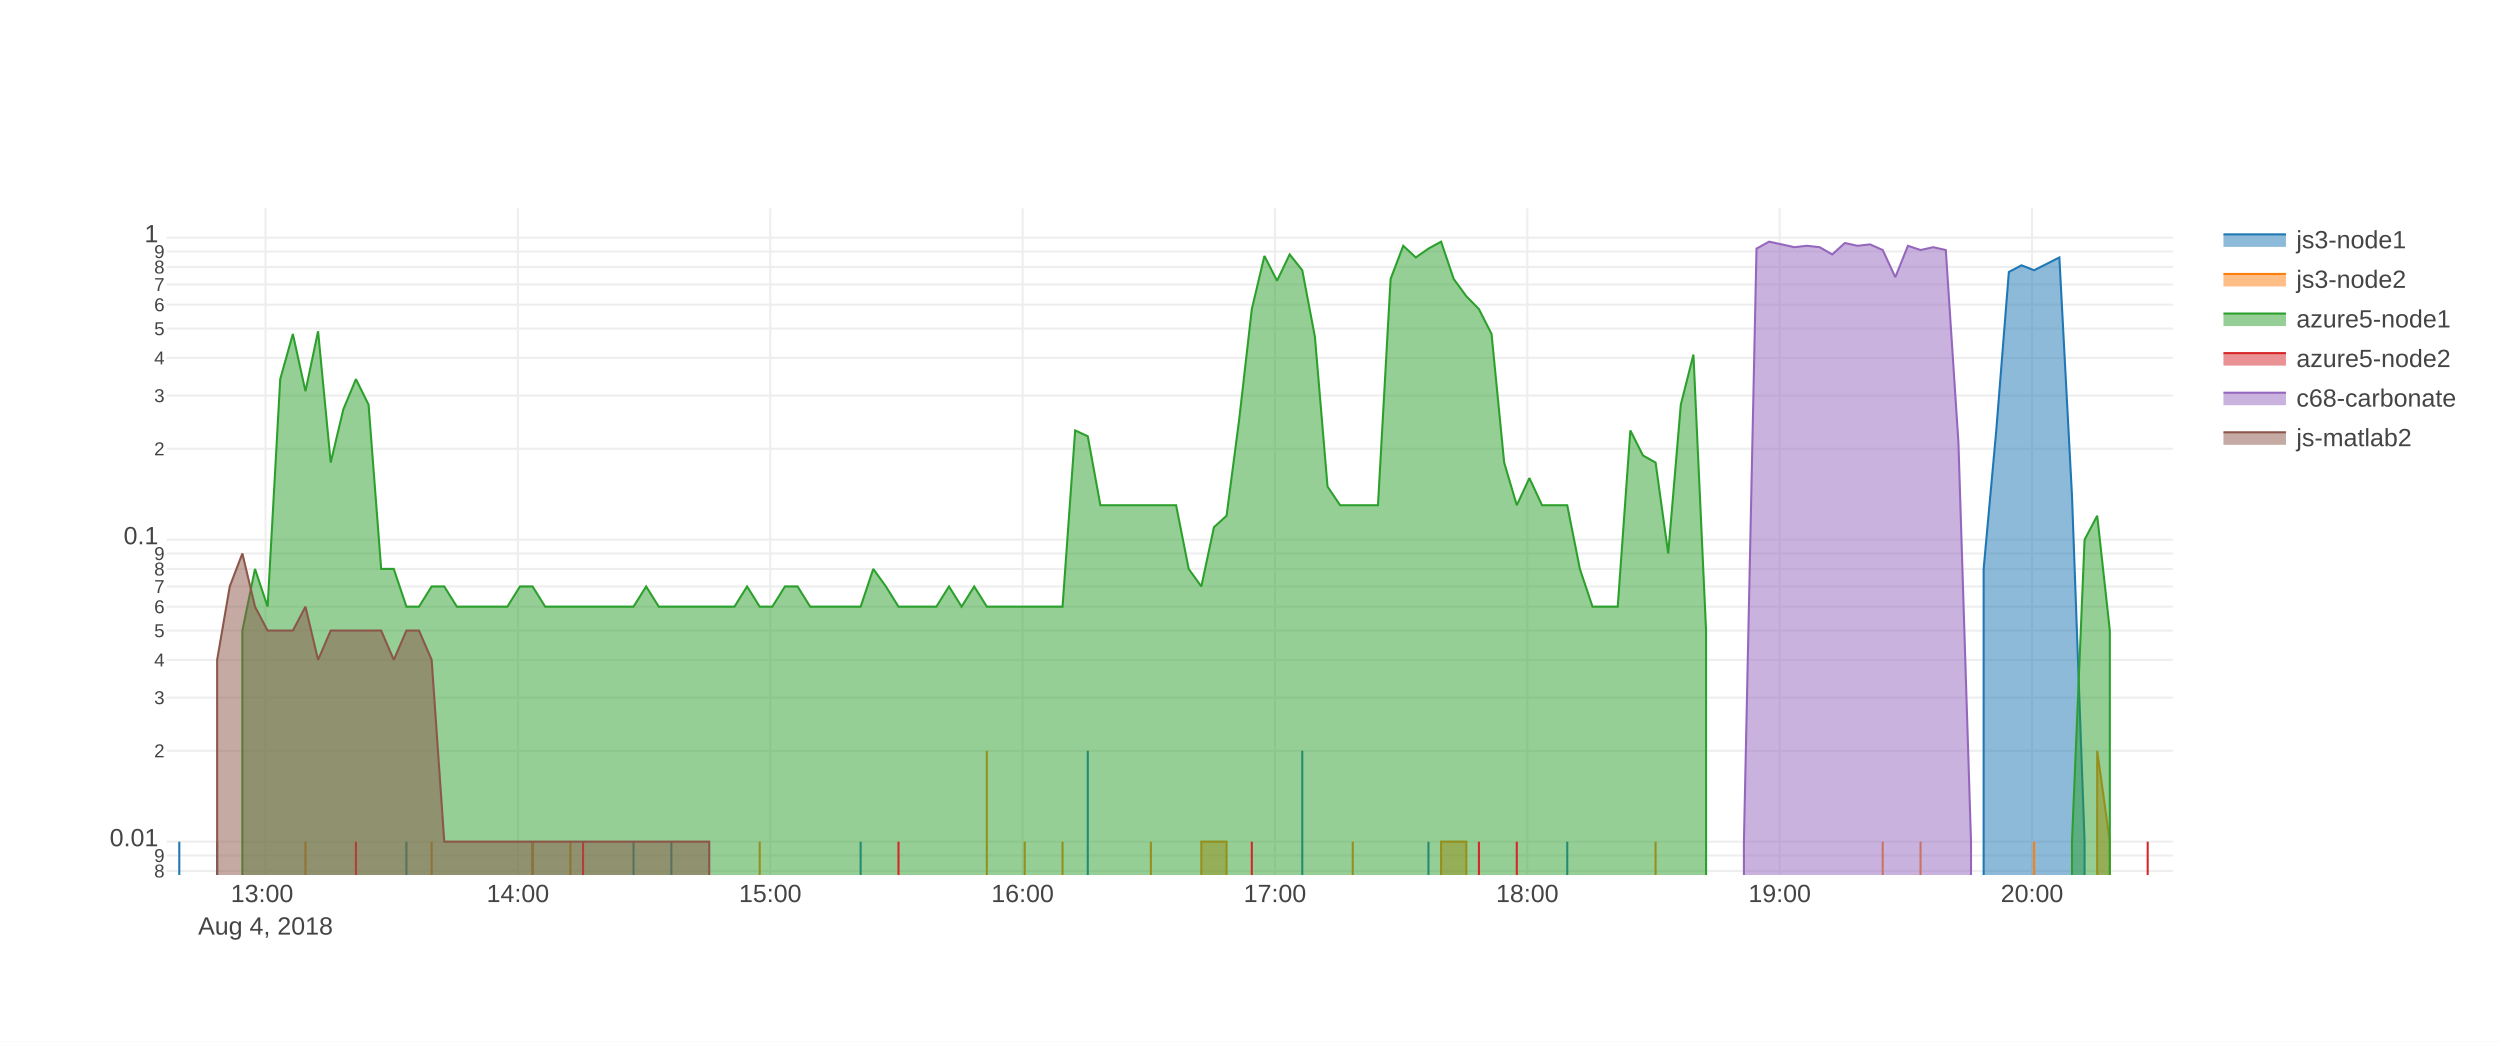
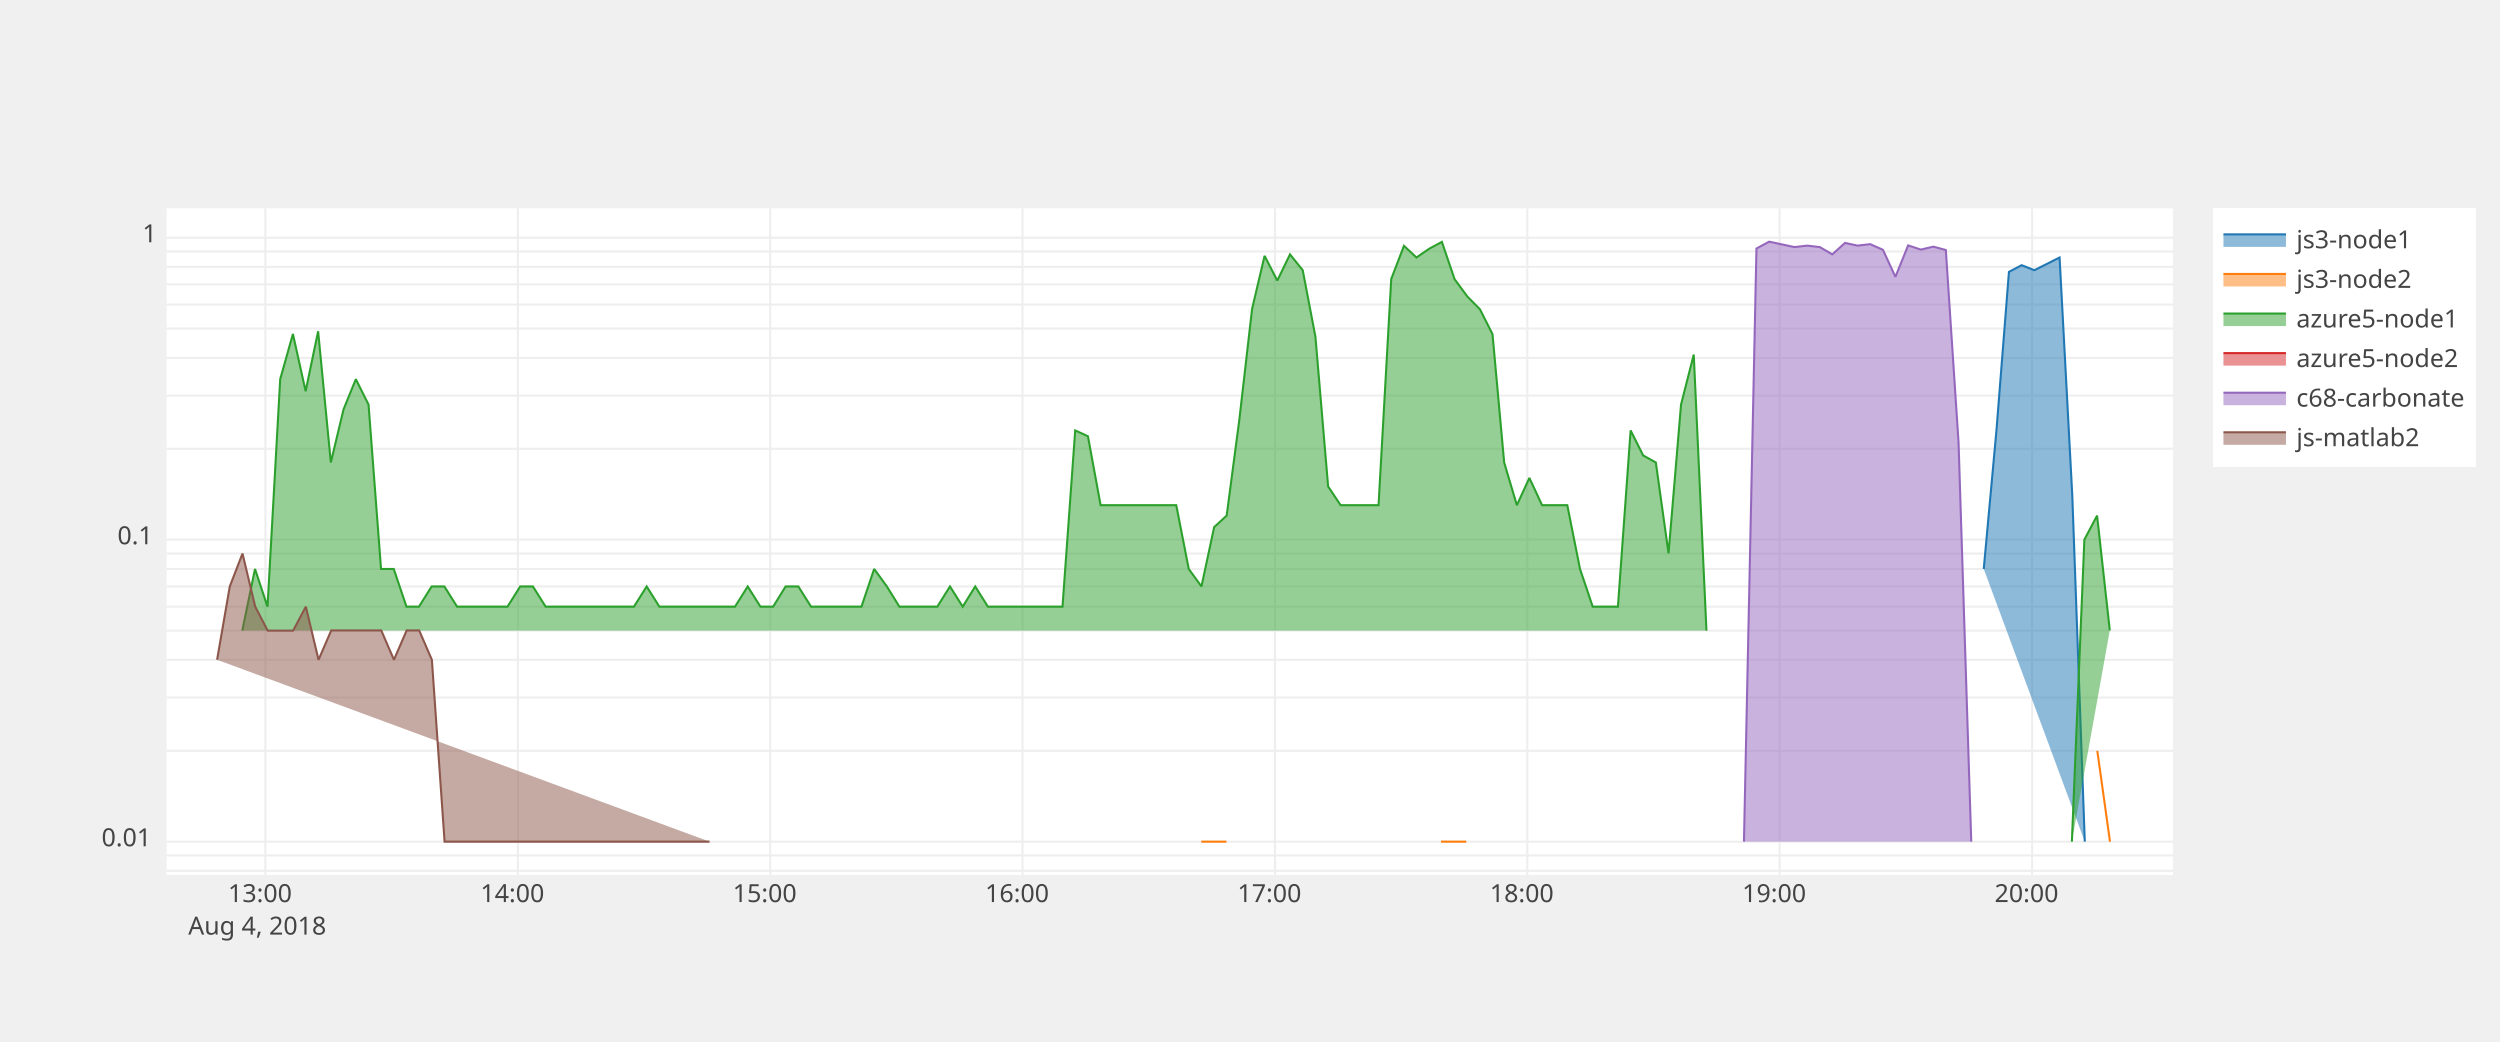
- <svg xmlns="http://www.w3.org/2000/svg" class="main-svg" width="1200" height="500" style="" viewBox="0 0 1200 500">
-   <rect x="0" y="0" width="1200" height="500" style="fill: rgb(255, 255, 255); fill-opacity: 1;" />
-   <defs id="defs-c0c019">
-     <g class="clips">
-       <clipPath id="clipc0c019xyplot" class="plotclip">
-         <rect width="963" height="320" />
-       </clipPath>
-       <clipPath class="axesclip" id="clipc0c019x">
-         <rect x="80" y="0" width="963" height="500" />
-       </clipPath>
-       <clipPath class="axesclip" id="clipc0c019y">
-         <rect x="0" y="100" width="1200" height="320" />
-       </clipPath>
-       <clipPath class="axesclip" id="clipc0c019xy">
-         <rect x="80" y="100" width="963" height="320" />
-       </clipPath>
-     </g>
-     <g class="gradients" />
-   </defs>
-   <g class="bglayer">
-     <rect class="bg" x="80" y="100" width="963" height="320" style="fill: rgb(255, 255, 255); fill-opacity: 1; stroke-width: 0;" />
+ <svg xmlns="http://www.w3.org/2000/svg" xmlns:xlink="http://www.w3.org/1999/xlink" version="1.1" id="Layer_1" x="0px" y="0px" viewBox="0 0 1200 500" style="enable-background:new 0 0 1200 500;" xml:space="preserve">
+   <style type="text/css">
+ 	.st0{fill:#FFFFFF;}
+ 	.st1{stroke:#EEEEEE;}
+ 	.st2{fill:#1F77B4;fill-opacity:0.5;}
+ 	.st3{fill:none;stroke:#1F77B4;stroke-miterlimit:2;}
+ 	.st4{fill:#FF7F0E;fill-opacity:0.5;}
+ 	.st5{fill:none;stroke:#FF7F0E;stroke-miterlimit:2;}
+ 	.st6{fill:#2CA02C;fill-opacity:0.5;}
+ 	.st7{fill:none;stroke:#2CA02C;stroke-miterlimit:2;}
+ 	.st8{fill:#D62728;fill-opacity:0.5;}
+ 	.st9{fill:none;stroke:#D62728;stroke-miterlimit:2;}
+ 	.st10{fill:#9467BD;fill-opacity:0.5;}
+ 	.st11{fill:none;stroke:#9467BD;stroke-miterlimit:2;}
+ 	.st12{fill:#8C564B;fill-opacity:0.5;}
+ 	.st13{fill:none;stroke:#8C564B;stroke-miterlimit:2;}
+ 	.st14{fill:none;}
+ 	.st15{fill:#444444;}
+ 	.st16{font-family:'Verdana';}
+ 	.st17{font-size:12px;}
+ 	.st18{clip-path:url(#SVGID_2_);}
+ 	.st19{fill:none;stroke:#1F77B4;}
+ 	.st20{fill-opacity:0;}
+ 	.st21{fill:none;stroke:#FF7F0E;}
+ 	.st22{fill:none;stroke:#2CA02C;}
+ 	.st23{fill:none;stroke:#D62728;}
+ 	.st24{fill:none;stroke:#9467BD;}
+ 	.st25{fill:none;stroke:#8C564B;}
+ 	.st26{fill:#808BA4;}
+ </style>
+   <g>
+     <rect x="80" y="100" class="st0" width="963" height="320" />
  </g>
-   <g class="layer-below">
-     <g class="imagelayer" />
-     <g class="shapelayer" />
-   </g>
-   <g class="cartesianlayer">
-     <g class="subplot xy">
-       <g class="layer-subplot">
-         <g class="shapelayer" />
-         <g class="imagelayer" />
-       </g>
-       <g class="gridlayer">
-         <g class="x">
-           <path class="xgrid crisp" d="M0,100v320" transform="translate(127.44,0)" style="stroke: rgb(238, 238, 238); stroke-opacity: 1; stroke-width: 1px;" />
-           <path class="xgrid crisp" d="M0,100v320" transform="translate(248.58,0)" style="stroke: rgb(238, 238, 238); stroke-opacity: 1; stroke-width: 1px;" />
-           <path class="xgrid crisp" d="M0,100v320" transform="translate(369.71,0)" style="stroke: rgb(238, 238, 238); stroke-opacity: 1; stroke-width: 1px;" />
-           <path class="xgrid crisp" d="M0,100v320" transform="translate(490.84,0)" style="stroke: rgb(238, 238, 238); stroke-opacity: 1; stroke-width: 1px;" />
-           <path class="xgrid crisp" d="M0,100v320" transform="translate(611.97,0)" style="stroke: rgb(238, 238, 238); stroke-opacity: 1; stroke-width: 1px;" />
-           <path class="xgrid crisp" d="M0,100v320" transform="translate(733.1,0)" style="stroke: rgb(238, 238, 238); stroke-opacity: 1; stroke-width: 1px;" />
-           <path class="xgrid crisp" d="M0,100v320" transform="translate(854.24,0)" style="stroke: rgb(238, 238, 238); stroke-opacity: 1; stroke-width: 1px;" />
-           <path class="xgrid crisp" d="M0,100v320" transform="translate(975.37,0)" style="stroke: rgb(238, 238, 238); stroke-opacity: 1; stroke-width: 1px;" />
-         </g>
-         <g class="y">
-           <path class="ygrid crisp" d="M80,0h963" transform="translate(0,418.05)" style="stroke: rgb(238, 238, 238); stroke-opacity: 1; stroke-width: 1px;" />
-           <path class="ygrid crisp" d="M80,0h963" transform="translate(0,410.63)" style="stroke: rgb(238, 238, 238); stroke-opacity: 1; stroke-width: 1px;" />
-           <path class="ygrid crisp" d="M80,0h963" transform="translate(0,404)" style="stroke: rgb(238, 238, 238); stroke-opacity: 1; stroke-width: 1px;" />
-           <path class="ygrid crisp" d="M80,0h963" transform="translate(0,360.36)" style="stroke: rgb(238, 238, 238); stroke-opacity: 1; stroke-width: 1px;" />
-           <path class="ygrid crisp" d="M80,0h963" transform="translate(0,334.84)" style="stroke: rgb(238, 238, 238); stroke-opacity: 1; stroke-width: 1px;" />
-           <path class="ygrid crisp" d="M80,0h963" transform="translate(0,316.73)" style="stroke: rgb(238, 238, 238); stroke-opacity: 1; stroke-width: 1px;" />
-           <path class="ygrid crisp" d="M80,0h963" transform="translate(0,302.68)" style="stroke: rgb(238, 238, 238); stroke-opacity: 1; stroke-width: 1px;" />
-           <path class="ygrid crisp" d="M80,0h963" transform="translate(0,291.2)" style="stroke: rgb(238, 238, 238); stroke-opacity: 1; stroke-width: 1px;" />
-           <path class="ygrid crisp" d="M80,0h963" transform="translate(0,281.5)" style="stroke: rgb(238, 238, 238); stroke-opacity: 1; stroke-width: 1px;" />
-           <path class="ygrid crisp" d="M80,0h963" transform="translate(0,273.09)" style="stroke: rgb(238, 238, 238); stroke-opacity: 1; stroke-width: 1px;" />
-           <path class="ygrid crisp" d="M80,0h963" transform="translate(0,265.67)" style="stroke: rgb(238, 238, 238); stroke-opacity: 1; stroke-width: 1px;" />
-           <path class="ygrid crisp" d="M80,0h963" transform="translate(0,259.04)" style="stroke: rgb(238, 238, 238); stroke-opacity: 1; stroke-width: 1px;" />
-           <path class="ygrid crisp" d="M80,0h963" transform="translate(0,215.4)" style="stroke: rgb(238, 238, 238); stroke-opacity: 1; stroke-width: 1px;" />
-           <path class="ygrid crisp" d="M80,0h963" transform="translate(0,189.88)" style="stroke: rgb(238, 238, 238); stroke-opacity: 1; stroke-width: 1px;" />
-           <path class="ygrid crisp" d="M80,0h963" transform="translate(0,171.77)" style="stroke: rgb(238, 238, 238); stroke-opacity: 1; stroke-width: 1px;" />
-           <path class="ygrid crisp" d="M80,0h963" transform="translate(0,157.72)" style="stroke: rgb(238, 238, 238); stroke-opacity: 1; stroke-width: 1px;" />
-           <path class="ygrid crisp" d="M80,0h963" transform="translate(0,146.24)" style="stroke: rgb(238, 238, 238); stroke-opacity: 1; stroke-width: 1px;" />
-           <path class="ygrid crisp" d="M80,0h963" transform="translate(0,136.54)" style="stroke: rgb(238, 238, 238); stroke-opacity: 1; stroke-width: 1px;" />
-           <path class="ygrid crisp" d="M80,0h963" transform="translate(0,128.13)" style="stroke: rgb(238, 238, 238); stroke-opacity: 1; stroke-width: 1px;" />
-           <path class="ygrid crisp" d="M80,0h963" transform="translate(0,120.72)" style="stroke: rgb(238, 238, 238); stroke-opacity: 1; stroke-width: 1px;" />
-           <path class="ygrid crisp" d="M80,0h963" transform="translate(0,114.08)" style="stroke: rgb(238, 238, 238); stroke-opacity: 1; stroke-width: 1px;" />
-         </g>
-       </g>
-       <g class="zerolinelayer" />
-       <path class="xlines-below" />
-       <path class="ylines-below" />
-       <g class="overlines-below" />
-       <g class="xaxislayer-below" />
-       <g class="yaxislayer-below" />
-       <g class="overaxes-below" />
-       <g class="plot" transform="translate(80, 100)" clip-path="url(#clipc0c019xyplot)">
-         <g class="scatterlayer mlayer">
-           <g class="trace scatter trace475192" style="stroke-miterlimit: 2;">
-             <g class="fills">
-               <g>
-                 <path class="js-fill" d="M926.66,3360L0,3360L0,6720L6.048,6720L6.06,304L6.083,6720L24.218,6720L24.23,304L24.392,6720L115.068,6720L115.08,304L115.184,6720L175.628,6720L175.64,304L175.721,6720L224.078,6720L224.09,304L224.113,6720L242.248,6720L242.26,304L242.422,6720L333.098,6720L333.11,304L333.307,6720L442.118,6720L442.13,260.36L442.316,6720L545.078,6720L545.09,260.36L545.195,6720L605.648,6720L605.66,304L605.776,6720L672.268,6720L672.28,304L672.65,6720L872.138,6720L872.15,173.09L878.21,106.61L884.26,30.54L890.32,27.35L896.38,29.72L908.49,23.58L914.55,137.86L920.6,304L920.612,6720L926.66,6720" style="fill: rgb(31, 119, 180); fill-opacity: 0.5; stroke-width: 0;" />
-               </g>
-             </g>
-             <g class="errorbars" />
-             <g class="lines">
-               <path class="js-line" style="vector-effect: non-scaling-stroke; fill: none; stroke: rgb(31, 119, 180); stroke-opacity: 1; stroke-width: 1px; opacity: 1;" d="M0,6720L6.048,6720L6.06,304L6.083,6720L24.218,6720L24.23,304L24.392,6720L115.068,6720L115.08,304L115.184,6720L175.628,6720L175.64,304L175.721,6720L224.078,6720L224.09,304L224.113,6720L242.248,6720L242.26,304L242.422,6720L333.098,6720L333.11,304L333.307,6720L442.118,6720L442.13,260.36L442.316,6720L545.078,6720L545.09,260.36L545.195,6720L605.648,6720L605.66,304L605.776,6720L672.268,6720L672.28,304L672.65,6720L872.138,6720L872.15,173.09L878.21,106.61L884.26,30.54L890.32,27.35L896.38,29.72L908.49,23.58L914.55,137.86L920.6,304L920.612,6720L926.66,6720" />
-             </g>
-             <g class="points" />
-             <g class="text" />
+   <g>
+     <g>
+       <g>
+         <g>
+           <path class="st1" d="M127.4,100v320" />
+           <path class="st1" d="M248.6,100v320" />
+           <path class="st1" d="M369.7,100v320" />
+           <path class="st1" d="M490.8,100v320" />
+           <path class="st1" d="M612,100v320" />
+           <path class="st1" d="M733.1,100v320" />
+           <path class="st1" d="M854.2,100v320" />
+           <path class="st1" d="M975.4,100v320" />
+         </g>
+         <g>
+           <path class="st1" d="M80,418h963" />
+           <path class="st1" d="M80,410.6h963" />
+           <path class="st1" d="M80,404h963" />
+           <path class="st1" d="M80,360.4h963" />
+           <path class="st1" d="M80,334.8h963" />
+           <path class="st1" d="M80,316.7h963" />
+           <path class="st1" d="M80,302.7h963" />
+           <path class="st1" d="M80,291.2h963" />
+           <path class="st1" d="M80,281.5h963" />
+           <path class="st1" d="M80,273.1h963" />
+           <path class="st1" d="M80,265.7h963" />
+           <path class="st1" d="M80,259h963" />
+           <path class="st1" d="M80,215.4h963" />
+           <path class="st1" d="M80,189.9h963" />
+           <path class="st1" d="M80,171.8h963" />
+           <path class="st1" d="M80,157.7h963" />
+           <path class="st1" d="M80,146.2h963" />
+           <path class="st1" d="M80,136.5h963" />
+           <path class="st1" d="M80,128.1h963" />
+           <path class="st1" d="M80,120.7h963" />
+           <path class="st1" d="M80,114.1h963" />
+         </g>
+       </g>
+       <path class="st1" d="M0,0" />
+       <path class="st1" d="M0,0" />
+       <g>
+         <g transform="translate(80, 100)">
+           <g>
+             <g>
+               <g>
+                 <g>
+                   <path class="st2" d="M872.2,173.1l6.1-66.5l6-76.1l6.1-3.2l6.1,2.4l12.1-6.1l6.1,114.3l6,166.1" />
+                   <path class="st2" d="M672.3,304" />
+                   <path class="st2" d="M605.7,304" />
+                   <path class="st2" d="M545.1,260.4" />
+                   <path class="st2" d="M442.1,260.4" />
+                   <path class="st2" d="M333.1,304" />
+                   <path class="st2" d="M242.3,304" />
+                   <path class="st2" d="M224.1,304" />
+                   <path class="st2" d="M175.6,304" />
+                   <path class="st2" d="M115.1,304" />
+                   <path class="st2" d="M24.2,304" />
+                   <path class="st2" d="M6.1,304" />
+                   <path class="st2" d="M926.7,3360H0" />
+                 </g>
+               </g>
+               <g>
+                 <path class="st3" d="M872.2,173.1l6.1-66.5l6-76.1l6.1-3.2l6.1,2.4l12.1-6.1l6.1,114.3l6,166.1" />
+                 <path class="st3" d="M672.3,304" />
+                 <path class="st3" d="M605.7,304" />
+                 <path class="st3" d="M545.1,260.4" />
+                 <path class="st3" d="M442.1,260.4" />
+                 <path class="st3" d="M333.1,304" />
+                 <path class="st3" d="M242.3,304" />
+                 <path class="st3" d="M224.1,304" />
+                 <path class="st3" d="M175.6,304" />
+                 <path class="st3" d="M115.1,304" />
+                 <path class="st3" d="M24.2,304" />
+                 <path class="st3" d="M6.1,304" />
+               </g>
+             </g>
+             <g>
+               <g>
+                 <g>
+                   <path class="st4" d="M926.7,260.4l6.1,43.6" />
+                   <path class="st4" d="M896.4,304" />
+                   <path class="st4" d="M841.9,304" />
+                   <path class="st4" d="M823.7,304" />
+                   <path class="st4" d="M714.7,304" />
+                   <path class="st4" d="M611.7,304h12.1" />
+                   <path class="st4" d="M569.3,304" />
+                   <path class="st4" d="M496.6,304h12.1" />
+                   <path class="st4" d="M472.4,304" />
+                   <path class="st4" d="M430,304" />
+                   <path class="st4" d="M411.9,304" />
+                   <path class="st4" d="M393.7,260.4" />
+                   <path class="st4" d="M284.7,304" />
+                   <path class="st4" d="M193.8,304" />
+                   <path class="st4" d="M175.6,304" />
+                   <path class="st4" d="M127.2,304" />
+                   <path class="st4" d="M66.6,304" />
+                   <path class="st4" d="M938.8,3360H0" />
+                 </g>
+               </g>
+               <g>
+                 <path class="st5" d="M926.7,260.4l6.1,43.6" />
+                 <path class="st5" d="M896.4,304" />
+                 <path class="st5" d="M841.9,304" />
+                 <path class="st5" d="M823.7,304" />
+                 <path class="st5" d="M714.7,304" />
+                 <path class="st5" d="M611.7,304h12.1" />
+                 <path class="st5" d="M569.3,304" />
+                 <path class="st5" d="M496.6,304h12.1" />
+                 <path class="st5" d="M472.4,304" />
+                 <path class="st5" d="M430,304" />
+                 <path class="st5" d="M411.9,304" />
+                 <path class="st5" d="M393.7,260.4" />
+                 <path class="st5" d="M284.7,304" />
+                 <path class="st5" d="M193.8,304" />
+                 <path class="st5" d="M175.6,304" />
+                 <path class="st5" d="M127.2,304" />
+                 <path class="st5" d="M66.6,304" />
+               </g>
+             </g>
+             <g>
+               <g>
+                 <g>
+                   <path class="st6" d="M914.5,304l6-145l6.1-11.5l6.1,55.1" />
+                   <path class="st6" d="M36.3,202.7l6.1-29.6l6,18.1L54.5,82l6.1-21.7l6.1,27.5L72.7,59l6.1,63l6.1-25.5L90.8,82l6.1,12.2          l6,78.9h6.1l6.1,18.1h6l6.1-9.7h6.1l6.1,9.7h24.2l6.1-9.7h6.1l6.1,9.7h42.4l6.1-9.7l6.1,9.7h6h30.3l6.1-9.7l6.1,9.7h6.1          l6-9.7h6.1l6.1,9.7h6h18.2l6.1-18.1l6.1,8.4l6,9.7h18.2l6.1-9.7l6.1,9.7l6-9.7l6.1,9.7h6.1H430l6.1-84.6l6.1,2.8l6.1,33.1          h36.3l6,30.6l6.1,8.4l6.1-28.5l6-5.5l6.1-46.2l6.1-53l6-25.5l6.1,11.9l6.1-12.6l6.1,7.6l6.1,31.9l6.1,71.9l6,9h18.2          l6.1-108.6l6.1-15.9l6,5.6l6.1-4.2l6.1-3.3l6.1,17.9l6.1,8.3l6.1,6.2l6,11.9L642,122l6.1,20.5l6-13.1l6.1,13.1h12.1          l6.1,30.6l6.1,18.1h6h6.1l6.1-84.6l6,12l6.1,3.4l6.1,43.6l6-71.4l6.1-24l6.1,132.5" />
+                   <path class="st6" d="M938.8,3360H0" />
+                 </g>
+               </g>
+               <g>
+                 <path class="st7" d="M914.5,304l6-145l6.1-11.5l6.1,55.1" />
+                 <path class="st7" d="M36.3,202.7l6.1-29.6l6,18.1L54.5,82l6.1-21.7l6.1,27.5L72.7,59l6.1,63l6.1-25.5L90.8,82l6.1,12.2         l6,78.9h6.1l6.1,18.1h6l6.1-9.7h6.1l6.1,9.7h24.2l6.1-9.7h6.1l6.1,9.7h42.4l6.1-9.7l6.1,9.7h6h30.3l6.1-9.7l6.1,9.7h6.1         l6-9.7h6.1l6.1,9.7h6h18.2l6.1-18.1l6.1,8.4l6,9.7h18.2l6.1-9.7l6.1,9.7l6-9.7l6.1,9.7h6.1H430l6.1-84.6l6.1,2.8l6.1,33.1         h36.3l6,30.6l6.1,8.4l6.1-28.5l6-5.5l6.1-46.2l6.1-53l6-25.5l6.1,11.9l6.1-12.6l6.1,7.6l6.1,31.9l6.1,71.9l6,9h18.2         l6.1-108.6l6.1-15.9l6,5.6l6.1-4.2l6.1-3.3l6.1,17.9l6.1,8.3l6.1,6.2l6,11.9L642,122l6.1,20.5l6-13.1l6.1,13.1h12.1l6.1,30.6         l6.1,18.1h6h6.1l6.1-84.6l6,12l6.1,3.4l6.1,43.6l6-71.4l6.1-24l6.1,132.5" />
+               </g>
+             </g>
+             <g>
+               <g>
+                 <g>
+                   <path class="st8" d="M950.9,304" />
+                   <path class="st8" d="M648.1,304" />
+                   <path class="st8" d="M629.9,304" />
+                   <path class="st8" d="M520.9,304" />
+                   <path class="st8" d="M351.3,304" />
+                   <path class="st8" d="M199.9,304" />
+                   <path class="st8" d="M90.8,304" />
+                   <path class="st8" d="M963,3360H0" />
+                 </g>
+               </g>
+               <g>
+                 <path class="st9" d="M950.9,304" />
+                 <path class="st9" d="M648.1,304" />
+                 <path class="st9" d="M629.9,304" />
+                 <path class="st9" d="M520.9,304" />
+                 <path class="st9" d="M351.3,304" />
+                 <path class="st9" d="M199.9,304" />
+                 <path class="st9" d="M90.8,304" />
+               </g>
+             </g>
+             <g>
+               <g>
+                 <g>
+                   <path class="st10" d="M757.1,304l6-284.7l6.1-3.3l6.1,1.3l6,1.3l6.1-0.7l6.1,0.7l6,3.5l6.1-5.5l6,1.3l6.1-0.7l6.1,2.7l6,13          l6.1-15.1l6.1,2l6-1.4L854,20l6.1,92.3l6.1,191.7" />
+                   <path class="st10" d="M872.2,3360H0" />
+                 </g>
+               </g>
+               <g>
+                 <path class="st11" d="M757.1,304l6-284.7l6.1-3.3l6.1,1.3l6,1.3l6.1-0.7l6.1,0.7l6,3.5l6.1-5.5l6,1.3l6.1-0.7l6.1,2.7l6,13         l6.1-15.1l6.1,2l6-1.4L854,20l6.1,92.3l6.1,191.7" />
+               </g>
+             </g>
+             <g>
+               <g>
+                 <g>
+                   <path class="st12" d="M24.2,216.7l6.1-35.2l6.1-15.8l6.1,25.5l6,11.5h6.1h6.1l6.1-11.5l6.1,25.5l6.1-14.1H103l6.1,14.1          l6.1-14.1h6l6.1,14.1l6.1,87.3h127.2" />
+                   <path class="st12" d="M266.5,3360H0" />
+                 </g>
+               </g>
+               <g>
+                 <path class="st13" d="M24.2,216.7l6.1-35.2l6.1-15.8l6.1,25.5l6,11.5h6.1h6.1l6.1-11.5l6.1,25.5l6.1-14.1H103l6.1,14.1         l6.1-14.1h6l6.1,14.1l6.1,87.3h127.2" />
+               </g>
+             </g>
          </g>
-           <g class="trace scatter traceda78ee" style="stroke-miterlimit: 2;">
-             <g class="fills">
-               <g>
-                 <path class="js-fill" d="M938.77,3360L0,3360L0,6720L66.493,6720L66.62,304L66.724,6720L127.178,6720L127.19,304L127.271,6720L175.628,6720L175.64,304L175.663,6720L193.798,6720L193.81,304L193.972,6720L284.648,6720L284.66,304L284.857,6720L393.668,6720L393.68,260.36L393.703,6720L411.838,6720L411.85,304L411.873,6720L430.008,6720L430.02,304L430.089,6720L472.408,6720L472.42,304L472.455,6720L496.628,6720L496.64,304L508.75,304L508.762,6720L569.216,6720L569.32,304L569.389,6720L611.708,6720L611.72,304L623.83,304L623.842,6720L714.518,6720L714.68,304L714.877,6720L823.688,6720L823.7,304L823.723,6720L841.858,6720L841.87,304L841.963,6720L896.368,6720L896.38,304L896.426,6720L926.648,6720L926.66,260.36L932.72,304L932.732,6720L938.77,6720" style="fill: rgb(255, 127, 14); fill-opacity: 0.5; stroke-width: 0;" />
-               </g>
-             </g>
-             <g class="errorbars" />
-             <g class="lines">
-               <path class="js-line" style="vector-effect: non-scaling-stroke; fill: none; stroke: rgb(255, 127, 14); stroke-opacity: 1; stroke-width: 1px; opacity: 1;" d="M0,6720L66.493,6720L66.62,304L66.724,6720L127.178,6720L127.19,304L127.271,6720L175.628,6720L175.64,304L175.663,6720L193.798,6720L193.81,304L193.972,6720L284.648,6720L284.66,304L284.857,6720L393.668,6720L393.68,260.36L393.703,6720L411.838,6720L411.85,304L411.873,6720L430.008,6720L430.02,304L430.089,6720L472.408,6720L472.42,304L472.455,6720L496.628,6720L496.64,304L508.75,304L508.762,6720L569.216,6720L569.32,304L569.389,6720L611.708,6720L611.72,304L623.83,304L623.842,6720L714.518,6720L714.68,304L714.877,6720L823.688,6720L823.7,304L823.723,6720L841.858,6720L841.87,304L841.963,6720L896.368,6720L896.38,304L896.426,6720L926.648,6720L926.66,260.36L932.72,304L932.732,6720L938.77,6720" />
-             </g>
-             <g class="points" />
-             <g class="text" />
-           </g>
-           <g class="trace scatter trace6cfb99" style="stroke-miterlimit: 2;">
-             <g class="fills">
-               <g>
-                 <path class="js-fill" d="M938.77,3360L0,3360L0,6720L36.27,6720L36.34,202.68L42.4,173.09L48.45,191.2L54.51,82L60.57,60.29L66.62,87.81L72.68,58.99L78.74,122.04L84.79,96.51L90.85,82L96.91,94.22L102.96,173.09L109.02,173.09L115.08,191.2L121.13,191.2L127.19,181.5L133.25,181.5L139.3,191.2L163.53,191.2L169.58,181.5L175.64,181.5L181.7,191.2L224.09,191.2L230.15,181.5L236.21,191.2L242.26,191.2L272.55,191.2L278.6,181.5L284.66,191.2L290.72,191.2L296.77,181.5L302.83,181.5L308.89,191.2L314.94,191.2L333.11,191.2L339.17,173.09L345.23,181.5L351.28,191.2L369.45,191.2L375.51,181.5L381.57,191.2L387.62,181.5L393.68,191.2L399.74,191.2L430.02,191.2L436.08,106.61L442.13,109.4L448.19,142.52L484.53,142.52L490.58,173.09L496.64,181.5L502.7,153.04L508.75,147.56L514.81,101.36L520.87,48.38L526.92,22.85L532.98,34.76L539.04,22.13L545.09,29.72L551.15,61.61L557.21,133.52L563.26,142.52L581.43,142.52L587.49,33.89L593.55,17.98L599.6,23.58L605.66,19.33L611.72,16L617.77,33.89L623.83,42.18L629.89,48.38L635.94,60.29L642,122.04L648.06,142.52L654.11,129.45L660.17,142.52L672.28,142.52L678.34,173.09L684.4,191.2L690.45,191.2L696.51,191.2L702.57,106.61L708.62,118.63L714.68,122.04L720.74,165.67L726.79,94.22L732.85,70.21L738.91,202.68L739.239,6720L914.538,6720L914.55,304L920.6,159.04L926.66,147.56L932.72,202.68L932.732,6720L938.77,6720" style="fill: rgb(44, 160, 44); fill-opacity: 0.5; stroke-width: 0;" />
-               </g>
-             </g>
-             <g class="errorbars" />
-             <g class="lines">
-               <path class="js-line" style="vector-effect: non-scaling-stroke; fill: none; stroke: rgb(44, 160, 44); stroke-opacity: 1; stroke-width: 1px; opacity: 1;" d="M0,6720L36.27,6720L36.34,202.68L42.4,173.09L48.45,191.2L54.51,82L60.57,60.29L66.62,87.81L72.68,58.99L78.74,122.04L84.79,96.51L90.85,82L96.91,94.22L102.96,173.09L109.02,173.09L115.08,191.2L121.13,191.2L127.19,181.5L133.25,181.5L139.3,191.2L163.53,191.2L169.58,181.5L175.64,181.5L181.7,191.2L224.09,191.2L230.15,181.5L236.21,191.2L242.26,191.2L272.55,191.2L278.6,181.5L284.66,191.2L290.72,191.2L296.77,181.5L302.83,181.5L308.89,191.2L314.94,191.2L333.11,191.2L339.17,173.09L345.23,181.5L351.28,191.2L369.45,191.2L375.51,181.5L381.57,191.2L387.62,181.5L393.68,191.2L399.74,191.2L430.02,191.2L436.08,106.61L442.13,109.4L448.19,142.52L484.53,142.52L490.58,173.09L496.64,181.5L502.7,153.04L508.75,147.56L514.81,101.36L520.87,48.38L526.92,22.85L532.98,34.76L539.04,22.13L545.09,29.72L551.15,61.61L557.21,133.52L563.26,142.52L581.43,142.52L587.49,33.89L593.55,17.98L599.6,23.58L605.66,19.33L611.72,16L617.77,33.89L623.83,42.18L629.89,48.38L635.94,60.29L642,122.04L648.06,142.52L654.11,129.45L660.17,142.52L672.28,142.52L678.34,173.09L684.4,191.2L690.45,191.2L696.51,191.2L702.57,106.61L708.62,118.63L714.68,122.04L720.74,165.67L726.79,94.22L732.85,70.21L738.91,202.68L739.239,6720L914.538,6720L914.55,304L920.6,159.04L926.66,147.56L932.72,202.68L932.732,6720L938.77,6720" />
-             </g>
-             <g class="points" />
-             <g class="text" />
-           </g>
-           <g class="trace scatter trace9b08d4" style="stroke-miterlimit: 2;">
-             <g class="fills">
-               <g>
-                 <path class="js-fill" d="M963,3360L0,3360L0,6720L90.677,6720L90.85,304L91.047,6720L199.858,6720L199.87,304L200.148,6720L351.268,6720L351.28,304L351.592,6720L520.858,6720L520.87,304L521.067,6720L629.878,6720L629.89,304L629.913,6720L648.048,6720L648.06,304L648.627,6720L950.878,6720L950.89,304L950.913,6720L963,6720" style="fill: rgb(214, 39, 40); fill-opacity: 0.5; stroke-width: 0;" />
-               </g>
-             </g>
-             <g class="errorbars" />
-             <g class="lines">
-               <path class="js-line" style="vector-effect: non-scaling-stroke; fill: none; stroke: rgb(214, 39, 40); stroke-opacity: 1; stroke-width: 1px; opacity: 1;" d="M0,6720L90.677,6720L90.85,304L91.047,6720L199.858,6720L199.87,304L200.148,6720L351.268,6720L351.28,304L351.592,6720L520.858,6720L520.87,304L521.067,6720L629.878,6720L629.89,304L629.913,6720L648.048,6720L648.06,304L648.627,6720L950.878,6720L950.89,304L950.913,6720L963,6720" />
-             </g>
-             <g class="points" />
-             <g class="text" />
-           </g>
-           <g class="trace scatter tracec8c26c" style="stroke-miterlimit: 2;">
-             <g class="fills">
-               <g>
-                 <path class="js-fill" d="M872.15,3360L0,3360L0,6720L755.634,6720L757.08,304L763.13,19.33L769.19,16L775.25,17.31L781.3,18.65L787.36,17.98L793.42,18.65L799.47,22.13L805.53,16.65L811.58,17.98L817.64,17.31L823.7,20.02L829.75,33.04L835.81,17.98L841.87,20.02L847.92,18.65L853.98,20.02L860.04,112.33L866.09,304L866.102,6720L872.15,6720" style="fill: rgb(148, 103, 189); fill-opacity: 0.5; stroke-width: 0;" />
-               </g>
-             </g>
-             <g class="errorbars" />
-             <g class="lines">
-               <path class="js-line" style="vector-effect: non-scaling-stroke; fill: none; stroke: rgb(148, 103, 189); stroke-opacity: 1; stroke-width: 1px; opacity: 1;" d="M0,6720L755.634,6720L757.08,304L763.13,19.33L769.19,16L775.25,17.31L781.3,18.65L787.36,17.98L793.42,18.65L799.47,22.13L805.53,16.65L811.58,17.98L817.64,17.31L823.7,20.02L829.75,33.04L835.81,17.98L841.87,20.02L847.92,18.65L853.98,20.02L860.04,112.33L866.09,304L866.102,6720L872.15,6720" />
-             </g>
-             <g class="points" />
-             <g class="text" />
-           </g>
-           <g class="trace scatter trace03be39" style="stroke-miterlimit: 2;">
-             <g class="fills">
-               <g>
-                 <path class="js-fill" d="M266.49,3360L0,3360L0,6720L24.183,6720L24.23,216.73L30.28,181.5L36.34,165.67L42.4,191.2L48.45,202.68L54.51,202.68L60.57,202.68L66.62,191.2L72.68,216.73L78.74,202.68L102.96,202.68L109.02,216.73L115.08,202.68L121.13,202.68L127.19,216.73L133.25,304L260.43,304L260.442,6720L266.49,6720" style="fill: rgb(140, 86, 75); fill-opacity: 0.5; stroke-width: 0;" />
-               </g>
-             </g>
-             <g class="errorbars" />
-             <g class="lines">
-               <path class="js-line" style="vector-effect: non-scaling-stroke; fill: none; stroke: rgb(140, 86, 75); stroke-opacity: 1; stroke-width: 1px; opacity: 1;" d="M0,6720L24.183,6720L24.23,216.73L30.28,181.5L36.34,165.67L42.4,191.2L48.45,202.68L54.51,202.68L60.57,202.68L66.62,191.2L72.68,216.73L78.74,202.68L102.96,202.68L109.02,216.73L115.08,202.68L121.13,202.68L127.19,216.73L133.25,304L260.43,304L260.442,6720L266.49,6720" />
-             </g>
-             <g class="points" />
-             <g class="text" />
-           </g>
-         </g>
-       </g>
-       <g class="overplot" />
-       <path class="xlines-above crisp" style="fill: none;" d="M0,0" />
-       <path class="ylines-above crisp" style="fill: none;" d="M0,0" />
-       <g class="overlines-above" />
-       <g class="xaxislayer-above">
-         <g class="xtick">
-           <text text-anchor="middle" x="0" y="433" style="font-family: TOBESTRIPPEDOpen SansTOBESTRIPPED, verdana, arial, sans-serif; font-size: 12px; fill: rgb(68, 68, 68); fill-opacity: 1; white-space: pre;" transform="translate(127.44,0)">
-             <tspan class="line" dy="0em" x="0" y="433">13:00</tspan>
-             <tspan class="line" dy="1.3em" x="0" y="433">Aug 4, 2018</tspan>
-           </text>
-         </g>
-         <g class="xtick">
-           <text text-anchor="middle" x="0" y="433" style="font-family: TOBESTRIPPEDOpen SansTOBESTRIPPED, verdana, arial, sans-serif; font-size: 12px; fill: rgb(68, 68, 68); fill-opacity: 1; white-space: pre;" transform="translate(248.58,0)">14:00</text>
-         </g>
-         <g class="xtick">
-           <text text-anchor="middle" x="0" y="433" style="font-family: TOBESTRIPPEDOpen SansTOBESTRIPPED, verdana, arial, sans-serif; font-size: 12px; fill: rgb(68, 68, 68); fill-opacity: 1; white-space: pre;" transform="translate(369.71,0)">15:00</text>
-         </g>
-         <g class="xtick">
-           <text text-anchor="middle" x="0" y="433" style="font-family: TOBESTRIPPEDOpen SansTOBESTRIPPED, verdana, arial, sans-serif; font-size: 12px; fill: rgb(68, 68, 68); fill-opacity: 1; white-space: pre;" transform="translate(490.84,0)">16:00</text>
-         </g>
-         <g class="xtick">
-           <text text-anchor="middle" x="0" y="433" style="font-family: TOBESTRIPPEDOpen SansTOBESTRIPPED, verdana, arial, sans-serif; font-size: 12px; fill: rgb(68, 68, 68); fill-opacity: 1; white-space: pre;" transform="translate(611.97,0)">17:00</text>
-         </g>
-         <g class="xtick">
-           <text text-anchor="middle" x="0" y="433" style="font-family: TOBESTRIPPEDOpen SansTOBESTRIPPED, verdana, arial, sans-serif; font-size: 12px; fill: rgb(68, 68, 68); fill-opacity: 1; white-space: pre;" transform="translate(733.1,0)">18:00</text>
-         </g>
-         <g class="xtick">
-           <text text-anchor="middle" x="0" y="433" style="font-family: TOBESTRIPPEDOpen SansTOBESTRIPPED, verdana, arial, sans-serif; font-size: 12px; fill: rgb(68, 68, 68); fill-opacity: 1; white-space: pre;" transform="translate(854.24,0)">19:00</text>
-         </g>
-         <g class="xtick">
-           <text text-anchor="middle" x="0" y="433" style="font-family: TOBESTRIPPEDOpen SansTOBESTRIPPED, verdana, arial, sans-serif; font-size: 12px; fill: rgb(68, 68, 68); fill-opacity: 1; white-space: pre;" transform="translate(975.37,0)">20:00</text>
-         </g>
-       </g>
-       <g class="yaxislayer-above">
-         <g class="ytick">
-           <text text-anchor="end" x="79" y="3.15" style="font-family: TOBESTRIPPEDOpen SansTOBESTRIPPED, verdana, arial, sans-serif; font-size: 9px; fill: rgb(68, 68, 68); fill-opacity: 1; white-space: pre;" transform="translate(0,418.05)">8</text>
-         </g>
-         <g class="ytick">
-           <text text-anchor="end" x="79" y="3.15" style="font-family: TOBESTRIPPEDOpen SansTOBESTRIPPED, verdana, arial, sans-serif; font-size: 9px; fill: rgb(68, 68, 68); fill-opacity: 1; white-space: pre;" transform="translate(0,410.63)">9</text>
-         </g>
-         <g class="ytick">
-           <text text-anchor="end" x="76" y="2.2" style="font-family: TOBESTRIPPEDOpen SansTOBESTRIPPED, verdana, arial, sans-serif; font-size: 12px; fill: rgb(68, 68, 68); fill-opacity: 1; white-space: pre;" transform="translate(0,404)">0.01</text>
-         </g>
-         <g class="ytick">
-           <text text-anchor="end" x="79" y="3.15" style="font-family: TOBESTRIPPEDOpen SansTOBESTRIPPED, verdana, arial, sans-serif; font-size: 9px; fill: rgb(68, 68, 68); fill-opacity: 1; white-space: pre;" transform="translate(0,360.36)">2</text>
-         </g>
-         <g class="ytick">
-           <text text-anchor="end" x="79" y="3.15" style="font-family: TOBESTRIPPEDOpen SansTOBESTRIPPED, verdana, arial, sans-serif; font-size: 9px; fill: rgb(68, 68, 68); fill-opacity: 1; white-space: pre;" transform="translate(0,334.84)">3</text>
-         </g>
-         <g class="ytick">
-           <text text-anchor="end" x="79" y="3.15" style="font-family: TOBESTRIPPEDOpen SansTOBESTRIPPED, verdana, arial, sans-serif; font-size: 9px; fill: rgb(68, 68, 68); fill-opacity: 1; white-space: pre;" transform="translate(0,316.73)">4</text>
-         </g>
-         <g class="ytick">
-           <text text-anchor="end" x="79" y="3.15" style="font-family: TOBESTRIPPEDOpen SansTOBESTRIPPED, verdana, arial, sans-serif; font-size: 9px; fill: rgb(68, 68, 68); fill-opacity: 1; white-space: pre;" transform="translate(0,302.68)">5</text>
-         </g>
-         <g class="ytick">
-           <text text-anchor="end" x="79" y="3.15" style="font-family: TOBESTRIPPEDOpen SansTOBESTRIPPED, verdana, arial, sans-serif; font-size: 9px; fill: rgb(68, 68, 68); fill-opacity: 1; white-space: pre;" transform="translate(0,291.2)">6</text>
-         </g>
-         <g class="ytick">
-           <text text-anchor="end" x="79" y="3.15" style="font-family: TOBESTRIPPEDOpen SansTOBESTRIPPED, verdana, arial, sans-serif; font-size: 9px; fill: rgb(68, 68, 68); fill-opacity: 1; white-space: pre;" transform="translate(0,281.5)">7</text>
-         </g>
-         <g class="ytick">
-           <text text-anchor="end" x="79" y="3.15" style="font-family: TOBESTRIPPEDOpen SansTOBESTRIPPED, verdana, arial, sans-serif; font-size: 9px; fill: rgb(68, 68, 68); fill-opacity: 1; white-space: pre;" transform="translate(0,273.09)">8</text>
-         </g>
-         <g class="ytick">
-           <text text-anchor="end" x="79" y="3.15" style="font-family: TOBESTRIPPEDOpen SansTOBESTRIPPED, verdana, arial, sans-serif; font-size: 9px; fill: rgb(68, 68, 68); fill-opacity: 1; white-space: pre;" transform="translate(0,265.67)">9</text>
-         </g>
-         <g class="ytick">
-           <text text-anchor="end" x="76" y="2.2" style="font-family: TOBESTRIPPEDOpen SansTOBESTRIPPED, verdana, arial, sans-serif; font-size: 12px; fill: rgb(68, 68, 68); fill-opacity: 1; white-space: pre;" transform="translate(0,259.04)">0.1</text>
-         </g>
-         <g class="ytick">
-           <text text-anchor="end" x="79" y="3.15" style="font-family: TOBESTRIPPEDOpen SansTOBESTRIPPED, verdana, arial, sans-serif; font-size: 9px; fill: rgb(68, 68, 68); fill-opacity: 1; white-space: pre;" transform="translate(0,215.4)">2</text>
-         </g>
-         <g class="ytick">
-           <text text-anchor="end" x="79" y="3.15" style="font-family: TOBESTRIPPEDOpen SansTOBESTRIPPED, verdana, arial, sans-serif; font-size: 9px; fill: rgb(68, 68, 68); fill-opacity: 1; white-space: pre;" transform="translate(0,189.88)">3</text>
-         </g>
-         <g class="ytick">
-           <text text-anchor="end" x="79" y="3.15" style="font-family: TOBESTRIPPEDOpen SansTOBESTRIPPED, verdana, arial, sans-serif; font-size: 9px; fill: rgb(68, 68, 68); fill-opacity: 1; white-space: pre;" transform="translate(0,171.77)">4</text>
-         </g>
-         <g class="ytick">
-           <text text-anchor="end" x="79" y="3.15" style="font-family: TOBESTRIPPEDOpen SansTOBESTRIPPED, verdana, arial, sans-serif; font-size: 9px; fill: rgb(68, 68, 68); fill-opacity: 1; white-space: pre;" transform="translate(0,157.72)">5</text>
-         </g>
-         <g class="ytick">
-           <text text-anchor="end" x="79" y="3.15" style="font-family: TOBESTRIPPEDOpen SansTOBESTRIPPED, verdana, arial, sans-serif; font-size: 9px; fill: rgb(68, 68, 68); fill-opacity: 1; white-space: pre;" transform="translate(0,146.24)">6</text>
-         </g>
-         <g class="ytick">
-           <text text-anchor="end" x="79" y="3.15" style="font-family: TOBESTRIPPEDOpen SansTOBESTRIPPED, verdana, arial, sans-serif; font-size: 9px; fill: rgb(68, 68, 68); fill-opacity: 1; white-space: pre;" transform="translate(0,136.54)">7</text>
-         </g>
-         <g class="ytick">
-           <text text-anchor="end" x="79" y="3.15" style="font-family: TOBESTRIPPEDOpen SansTOBESTRIPPED, verdana, arial, sans-serif; font-size: 9px; fill: rgb(68, 68, 68); fill-opacity: 1; white-space: pre;" transform="translate(0,128.13)">8</text>
-         </g>
-         <g class="ytick">
-           <text text-anchor="end" x="79" y="3.15" style="font-family: TOBESTRIPPEDOpen SansTOBESTRIPPED, verdana, arial, sans-serif; font-size: 9px; fill: rgb(68, 68, 68); fill-opacity: 1; white-space: pre;" transform="translate(0,120.72)">9</text>
-         </g>
-         <g class="ytick">
-           <text text-anchor="end" x="76" y="2.2" style="font-family: TOBESTRIPPEDOpen SansTOBESTRIPPED, verdana, arial, sans-serif; font-size: 12px; fill: rgb(68, 68, 68); fill-opacity: 1; white-space: pre;" transform="translate(0,114.08)">1</text>
-         </g>
-       </g>
-       <g class="overaxes-above" />
+         </g>
+       </g>
+       <path class="st14" d="M0,0" />
+       <path class="st14" d="M0,0" />
+       <g>
+         <g>
+           <text transform="matrix(1 0 0 1 109.4576 433)" class="st15 st16 st17">13:00</text>
+           <text transform="matrix(1 0 0 1 90.3589 448.6)" class="st15 st16 st17">Aug 4, 2018</text>
+         </g>
+         <g>
+           <text transform="matrix(1 0 0 1 230.5976 433)" class="st15 st16 st17">14:00</text>
+         </g>
+         <g>
+           <text transform="matrix(1 0 0 1 351.7276 433)" class="st15 st16 st17">15:00</text>
+         </g>
+         <g>
+           <text transform="matrix(1 0 0 1 472.8576 433)" class="st15 st16 st17">16:00</text>
+         </g>
+         <g>
+           <text transform="matrix(1 0 0 1 593.9875 433)" class="st15 st16 st17">17:00</text>
+         </g>
+         <g>
+           <text transform="matrix(1 0 0 1 715.1176 433)" class="st15 st16 st17">18:00</text>
+         </g>
+         <g>
+           <text transform="matrix(1 0 0 1 836.2576 433)" class="st15 st16 st17">19:00</text>
+         </g>
+         <g>
+           <text transform="matrix(1 0 0 1 957.3876 433)" class="st15 st16 st17">20:00</text>
+         </g>
+       </g>
+       <g>
+         <g>
+           <text transform="matrix(1 0 0 1 48.748 406.2)" class="st15 st16 st17">0.01</text>
+         </g>
+         <g>
+           <text transform="matrix(1 0 0 1 56.377 261.24)" class="st15 st16 st17">0.1</text>
+         </g>
+         <g>
+           <text transform="matrix(1 0 0 1 68.3711 116.28)" class="st15 st16 st17">1</text>
+         </g>
+       </g>
    </g>
  </g>
-   <g class="polarlayer" />
-   <g class="ternarylayer" />
-   <g class="geolayer" />
-   <g class="pielayer" />
-   <g class="glimages" />
-   <defs id="topdefs-c0c019">
-     <g class="clips" />
-     <clipPath id="legendc0c019">
-       <rect width="126" height="124" x="0" y="0" />
-     </clipPath>
-   </defs>
-   <g class="layer-above">
-     <g class="imagelayer" />
-     <g class="shapelayer" />
-   </g>
-   <g class="infolayer">
-     <g class="legend" pointer-events="all" transform="translate(1062.26, 100)">
-       <rect class="bg" shape-rendering="crispEdges" style="stroke: rgb(68, 68, 68); stroke-opacity: 1; fill: rgb(255, 255, 255); fill-opacity: 1; stroke-width: 0px;" width="126" height="124" x="0" y="0" />
-       <g class="scrollbox" transform="translate(0, 0)" clip-path="url(#legendc0c019)">
-         <g class="groups">
-           <g class="traces" style="opacity: 1;" transform="translate(0, 14.5)">
-             <g class="layers">
-               <g class="legendfill">
-                 <path class="js-fill" d="M5,-2h30v6h-30z" style="stroke-width: 0; fill: rgb(31, 119, 180); fill-opacity: 0.5;" />
-               </g>
-               <g class="legendlines">
-                 <path class="js-line" d="M5,-2h30" style="fill: none; stroke: rgb(31, 119, 180); stroke-opacity: 1; stroke-width: 1px;" />
-               </g>
-               <g class="legendsymbols">
-                 <g class="legendpoints" />
-               </g>
-             </g>
-             <text class="legendtext user-select-none" text-anchor="start" style="font-family: TOBESTRIPPEDOpen SansTOBESTRIPPED, verdana, arial, sans-serif; font-size: 12px; fill: rgb(68, 68, 68); fill-opacity: 1; white-space: pre;" x="40" y="4.68">js3-node1</text>
-             <rect class="legendtoggle" style="cursor: pointer; fill: rgb(0, 0, 0); fill-opacity: 0;" pointer-events="all" x="0" y="-9.5" width="166" height="19" />
+   <g>
+     <g transform="translate(1062.26, 100)" pointer-events="all">
+       <rect x="0" shape-rendering="crispEdges" class="st0" width="126" height="124" />
+       <g>
+         <defs>
+           <rect id="SVGID_1_" x="0" width="126" height="124" />
+         </defs>
+         <clipPath id="SVGID_2_">
+           <use xlink:href="#SVGID_1_" style="overflow:visible;" />
+         </clipPath>
+         <g transform="translate(0, 0)" class="st18">
+           <g>
+             <g transform="translate(0, 14.5)">
+               <g>
+                 <g>
+                   <path class="st2" d="M5-2h30v6H5V-2z" />
+                 </g>
+                 <g>
+                   <path class="st19" d="M5-2h30" />
+                 </g>
+               </g>
+               <text transform="matrix(1 0 0 1 40 4.68)" class="st15 st16 st17">js3-node1</text>
+               <rect x="0" y="-9.5" pointer-events="all" class="st20" width="166" height="19" />
+             </g>
+             <g transform="translate(0, 33.5)">
+               <g>
+                 <g>
+                   <path class="st4" d="M5-2h30v6H5V-2z" />
+                 </g>
+                 <g>
+                   <path class="st21" d="M5-2h30" />
+                 </g>
+               </g>
+               <text transform="matrix(1 0 0 1 40 4.68)" class="st15 st16 st17">js3-node2</text>
+               <rect x="0" y="-9.5" pointer-events="all" class="st20" width="166" height="19" />
+             </g>
+             <g transform="translate(0, 52.5)">
+               <g>
+                 <g>
+                   <path class="st6" d="M5-2h30v6H5V-2z" />
+                 </g>
+                 <g>
+                   <path class="st22" d="M5-2h30" />
+                 </g>
+               </g>
+               <text transform="matrix(1 0 0 1 40 4.68)" class="st15 st16 st17">azure5-node1</text>
+               <rect x="0" y="-9.5" pointer-events="all" class="st20" width="166" height="19" />
+             </g>
+             <g transform="translate(0, 71.5)">
+               <g>
+                 <g>
+                   <path class="st8" d="M5-2h30v6H5V-2z" />
+                 </g>
+                 <g>
+                   <path class="st23" d="M5-2h30" />
+                 </g>
+               </g>
+               <text transform="matrix(1 0 0 1 40 4.68)" class="st15 st16 st17">azure5-node2</text>
+               <rect x="0" y="-9.5" pointer-events="all" class="st20" width="166" height="19" />
+             </g>
+             <g transform="translate(0, 90.5)">
+               <g>
+                 <g>
+                   <path class="st10" d="M5-2h30v6H5V-2z" />
+                 </g>
+                 <g>
+                   <path class="st24" d="M5-2h30" />
+                 </g>
+               </g>
+               <text transform="matrix(1 0 0 1 40 4.68)" class="st15 st16 st17">c68-carbonate</text>
+               <rect x="0" y="-9.5" pointer-events="all" class="st20" width="166" height="19" />
+             </g>
+             <g transform="translate(0, 109.5)">
+               <g>
+                 <g>
+                   <path class="st12" d="M5-2h30v6H5V-2z" />
+                 </g>
+                 <g>
+                   <path class="st25" d="M5-2h30" />
+                 </g>
+               </g>
+               <text transform="matrix(1 0 0 1 40 4.68)" class="st15 st16 st17">js-matlab2</text>
+               <rect x="0" y="-9.5" pointer-events="all" class="st20" width="166" height="19" />
+             </g>
          </g>
-           <g class="traces" style="opacity: 1;" transform="translate(0, 33.5)">
-             <g class="layers">
-               <g class="legendfill">
-                 <path class="js-fill" d="M5,-2h30v6h-30z" style="stroke-width: 0; fill: rgb(255, 127, 14); fill-opacity: 0.5;" />
-               </g>
-               <g class="legendlines">
-                 <path class="js-line" d="M5,-2h30" style="fill: none; stroke: rgb(255, 127, 14); stroke-opacity: 1; stroke-width: 1px;" />
-               </g>
-               <g class="legendsymbols">
-                 <g class="legendpoints" />
-               </g>
-             </g>
-             <text class="legendtext user-select-none" text-anchor="start" style="font-family: TOBESTRIPPEDOpen SansTOBESTRIPPED, verdana, arial, sans-serif; font-size: 12px; fill: rgb(68, 68, 68); fill-opacity: 1; white-space: pre;" x="40" y="4.68">js3-node2</text>
-             <rect class="legendtoggle" style="cursor: pointer; fill: rgb(0, 0, 0); fill-opacity: 0;" pointer-events="all" x="0" y="-9.5" width="166" height="19" />
-           </g>
-           <g class="traces" style="opacity: 1;" transform="translate(0, 52.5)">
-             <g class="layers">
-               <g class="legendfill">
-                 <path class="js-fill" d="M5,-2h30v6h-30z" style="stroke-width: 0; fill: rgb(44, 160, 44); fill-opacity: 0.5;" />
-               </g>
-               <g class="legendlines">
-                 <path class="js-line" d="M5,-2h30" style="fill: none; stroke: rgb(44, 160, 44); stroke-opacity: 1; stroke-width: 1px;" />
-               </g>
-               <g class="legendsymbols">
-                 <g class="legendpoints" />
-               </g>
-             </g>
-             <text class="legendtext user-select-none" text-anchor="start" style="font-family: TOBESTRIPPEDOpen SansTOBESTRIPPED, verdana, arial, sans-serif; font-size: 12px; fill: rgb(68, 68, 68); fill-opacity: 1; white-space: pre;" x="40" y="4.68">azure5-node1</text>
-             <rect class="legendtoggle" style="cursor: pointer; fill: rgb(0, 0, 0); fill-opacity: 0;" pointer-events="all" x="0" y="-9.5" width="166" height="19" />
-           </g>
-           <g class="traces" style="opacity: 1;" transform="translate(0, 71.5)">
-             <g class="layers">
-               <g class="legendfill">
-                 <path class="js-fill" d="M5,-2h30v6h-30z" style="stroke-width: 0; fill: rgb(214, 39, 40); fill-opacity: 0.5;" />
-               </g>
-               <g class="legendlines">
-                 <path class="js-line" d="M5,-2h30" style="fill: none; stroke: rgb(214, 39, 40); stroke-opacity: 1; stroke-width: 1px;" />
-               </g>
-               <g class="legendsymbols">
-                 <g class="legendpoints" />
-               </g>
-             </g>
-             <text class="legendtext user-select-none" text-anchor="start" style="font-family: TOBESTRIPPEDOpen SansTOBESTRIPPED, verdana, arial, sans-serif; font-size: 12px; fill: rgb(68, 68, 68); fill-opacity: 1; white-space: pre;" x="40" y="4.68">azure5-node2</text>
-             <rect class="legendtoggle" style="cursor: pointer; fill: rgb(0, 0, 0); fill-opacity: 0;" pointer-events="all" x="0" y="-9.5" width="166" height="19" />
-           </g>
-           <g class="traces" style="opacity: 1;" transform="translate(0, 90.5)">
-             <g class="layers">
-               <g class="legendfill">
-                 <path class="js-fill" d="M5,-2h30v6h-30z" style="stroke-width: 0; fill: rgb(148, 103, 189); fill-opacity: 0.5;" />
-               </g>
-               <g class="legendlines">
-                 <path class="js-line" d="M5,-2h30" style="fill: none; stroke: rgb(148, 103, 189); stroke-opacity: 1; stroke-width: 1px;" />
-               </g>
-               <g class="legendsymbols">
-                 <g class="legendpoints" />
-               </g>
-             </g>
-             <text class="legendtext user-select-none" text-anchor="start" style="font-family: TOBESTRIPPEDOpen SansTOBESTRIPPED, verdana, arial, sans-serif; font-size: 12px; fill: rgb(68, 68, 68); fill-opacity: 1; white-space: pre;" x="40" y="4.68">c68-carbonate</text>
-             <rect class="legendtoggle" style="cursor: pointer; fill: rgb(0, 0, 0); fill-opacity: 0;" pointer-events="all" x="0" y="-9.5" width="166" height="19" />
-           </g>
-           <g class="traces" style="opacity: 1;" transform="translate(0, 109.5)">
-             <g class="layers">
-               <g class="legendfill">
-                 <path class="js-fill" d="M5,-2h30v6h-30z" style="stroke-width: 0; fill: rgb(140, 86, 75); fill-opacity: 0.5;" />
-               </g>
-               <g class="legendlines">
-                 <path class="js-line" d="M5,-2h30" style="fill: none; stroke: rgb(140, 86, 75); stroke-opacity: 1; stroke-width: 1px;" />
-               </g>
-               <g class="legendsymbols">
-                 <g class="legendpoints" />
-               </g>
-             </g>
-             <text class="legendtext user-select-none" text-anchor="start" style="font-family: TOBESTRIPPEDOpen SansTOBESTRIPPED, verdana, arial, sans-serif; font-size: 12px; fill: rgb(68, 68, 68); fill-opacity: 1; white-space: pre;" x="40" y="4.68">js-matlab2</text>
-             <rect class="legendtoggle" style="cursor: pointer; fill: rgb(0, 0, 0); fill-opacity: 0;" pointer-events="all" x="0" y="-9.5" width="166" height="19" />
-           </g>
-         </g>
-       </g>
-       <rect class="scrollbar" rx="20" ry="3" width="0" height="0" style="fill: rgb(128, 139, 164); fill-opacity: 1;" x="0" y="0" />
+         </g>
+       </g>
+       <polygon class="st26" points="0,0 0,0 0,0 0,0 0,0 0,0 0,0 0,0   " />
    </g>
-     <g class="g-gtitle" />
-     <g class="g-xtitle" />
-     <g class="g-ytitle" />
  </g>
</svg>
